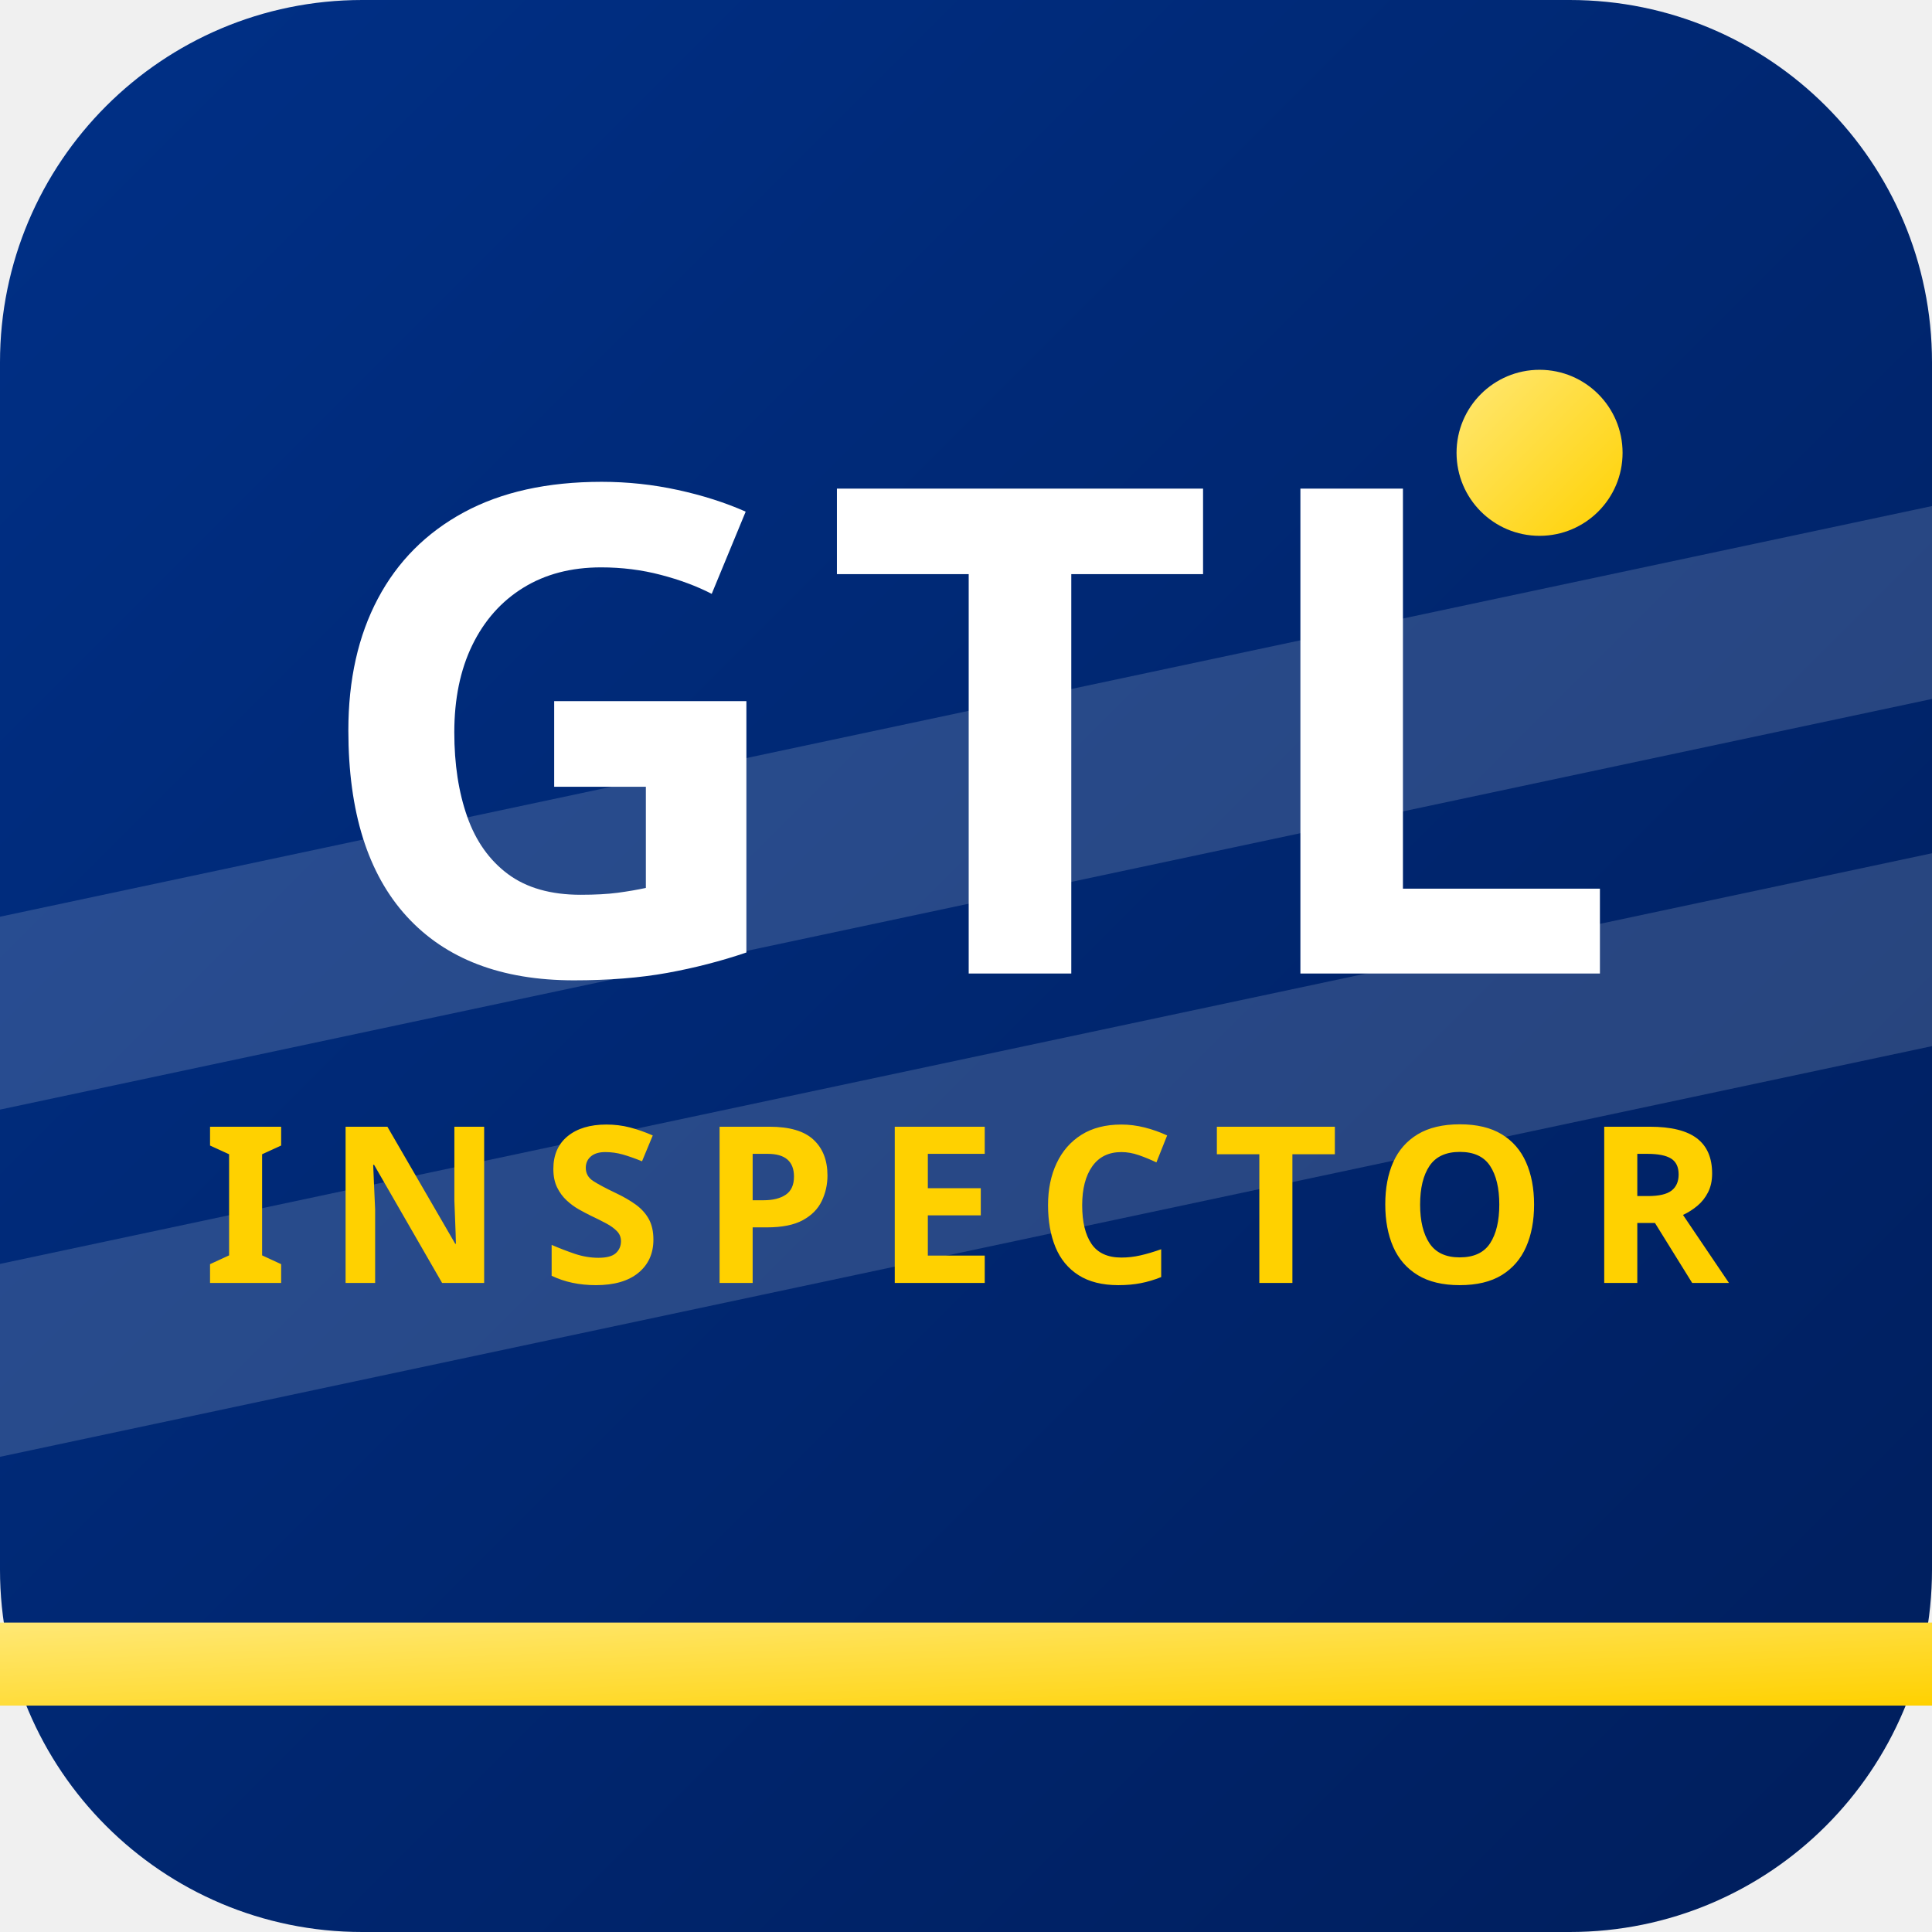
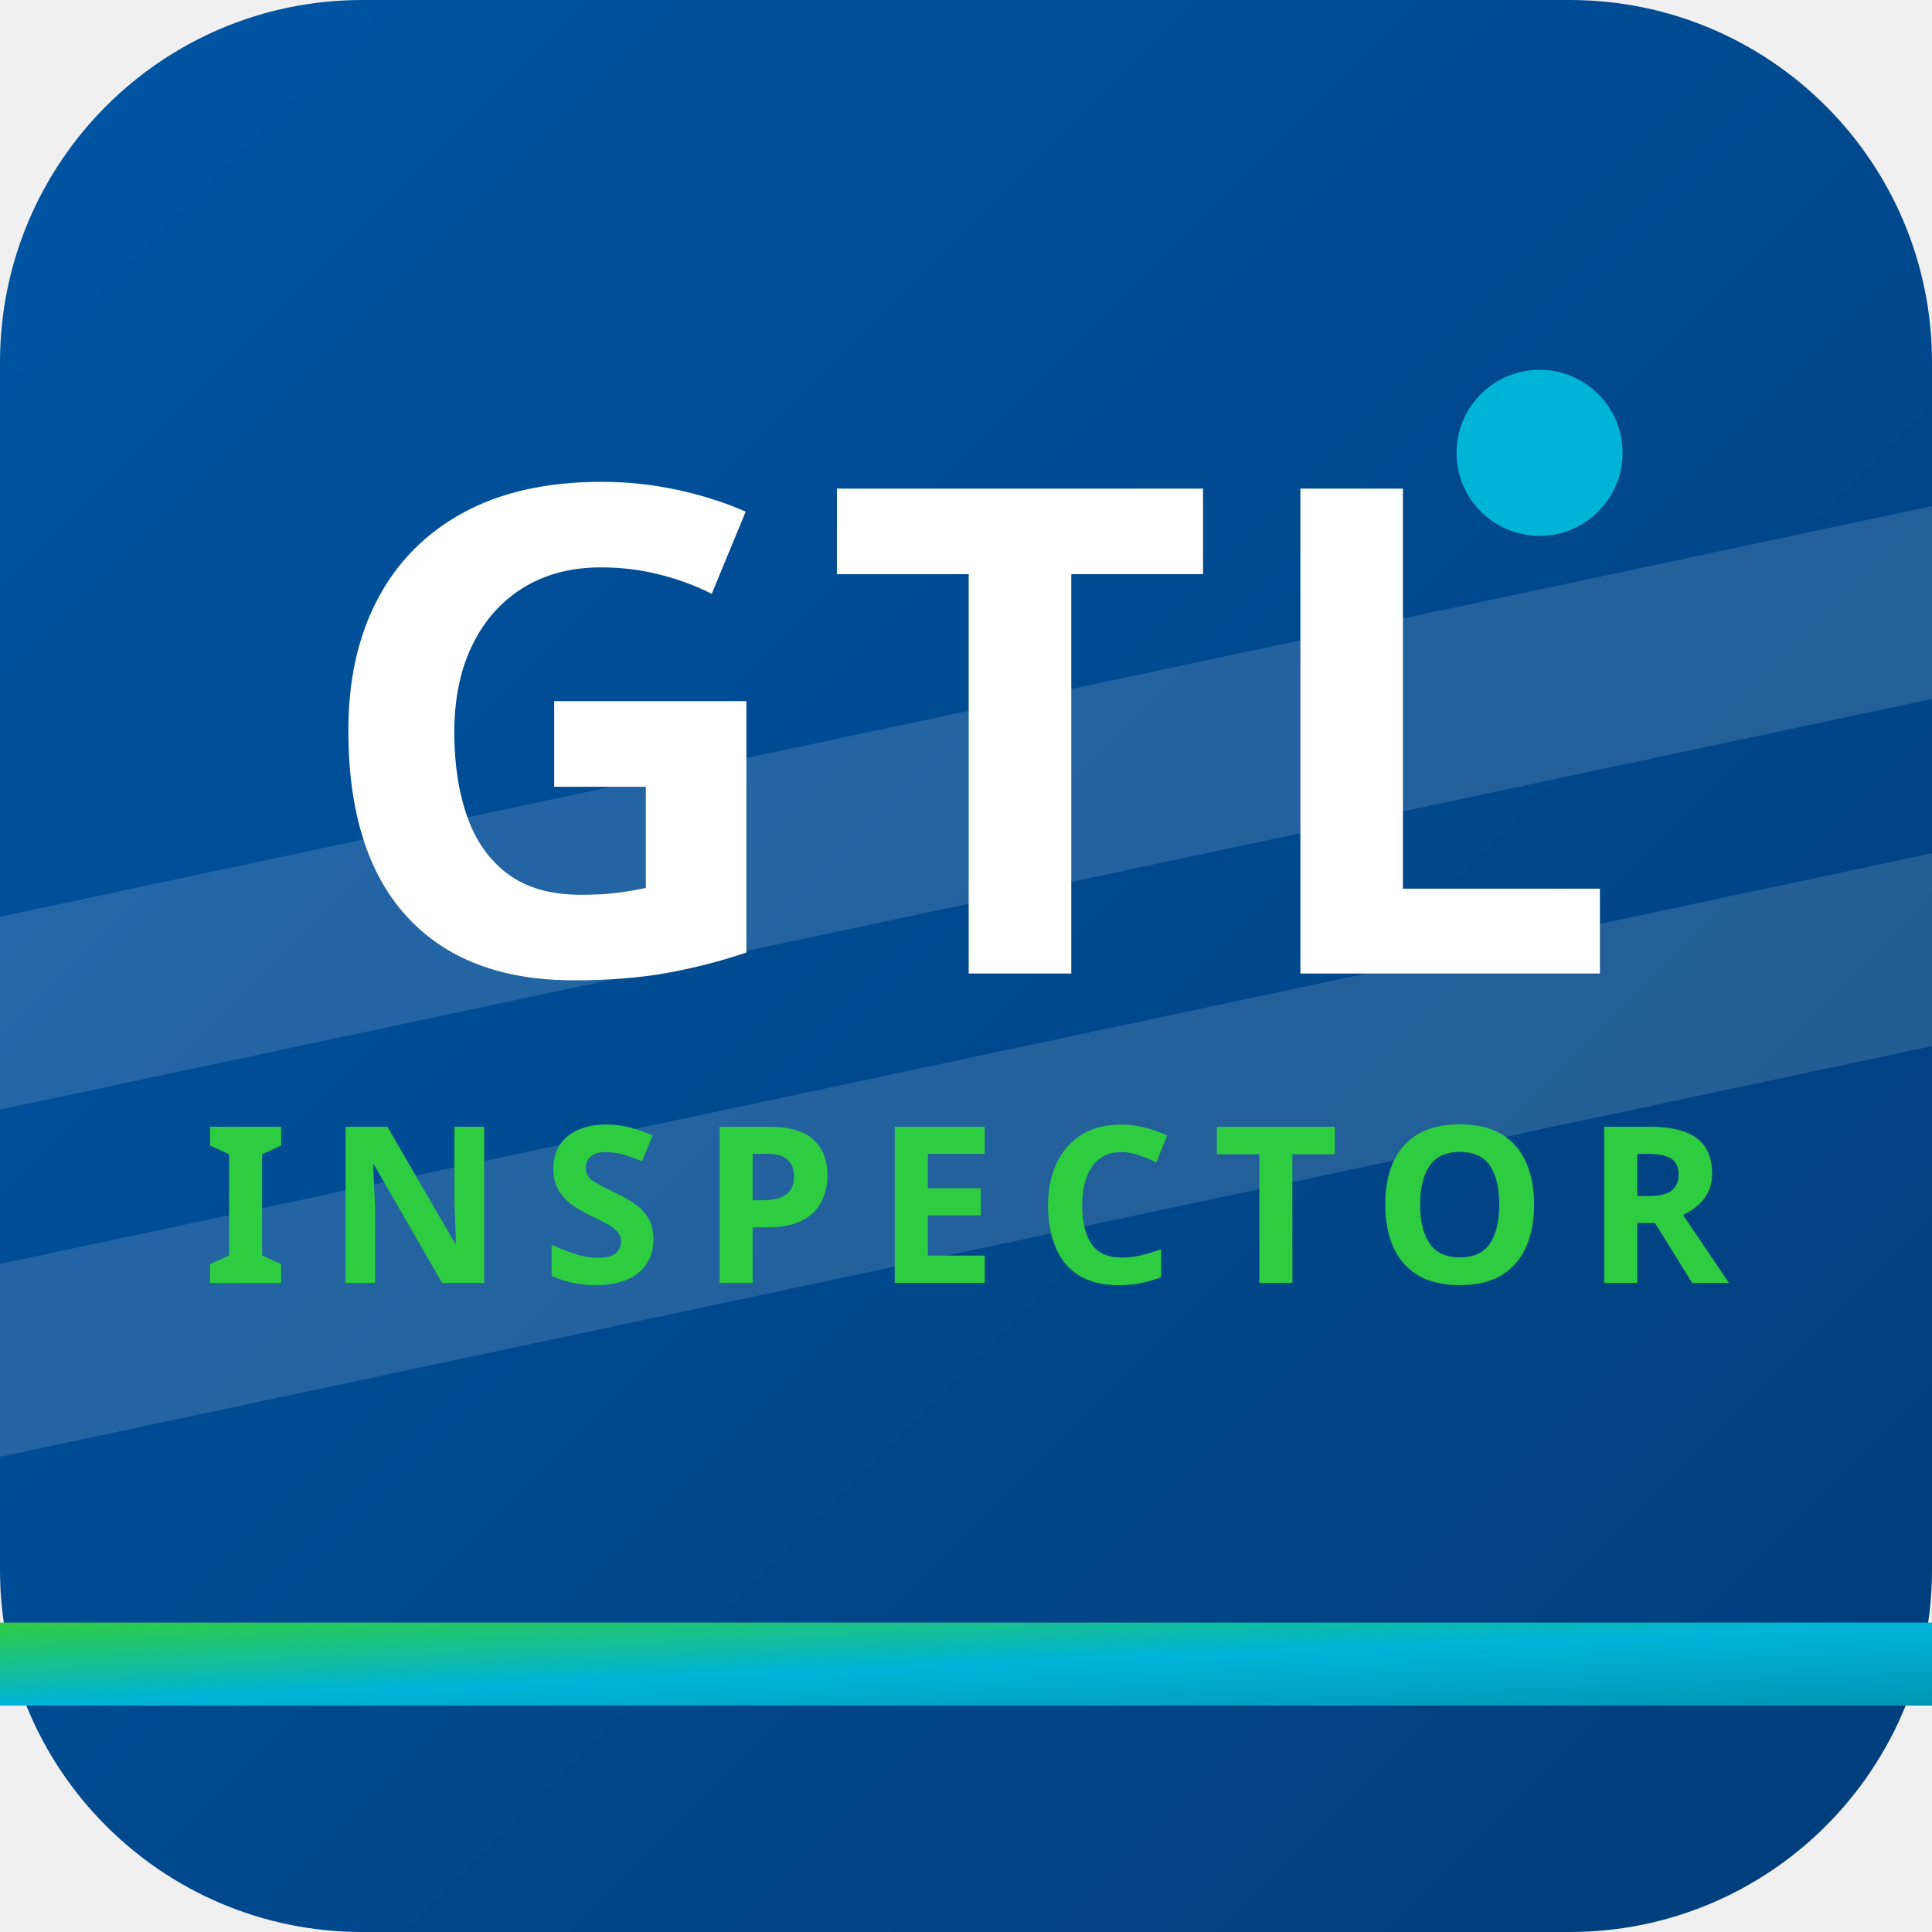
<svg xmlns="http://www.w3.org/2000/svg" viewBox="0 0 512 512" role="img" aria-label="GTL Inspector">
  <defs>
    <linearGradient id="bg" x1="0" y1="0" x2="1" y2="1">
-       <stop offset="0%" stop-color="#003087" />
-       <stop offset="100%" stop-color="#001E5C" />
+       <stop offset="0%" stop-color="#0055A4" />
+       <stop offset="100%" stop-color="#003D7A" />
    </linearGradient>
-     <linearGradient id="gold" x1="0" y1="0" x2="1" y2="1">
-       <stop offset="0%" stop-color="#FFE876" />
-       <stop offset="100%" stop-color="#FFD100" />
+     <linearGradient id="accent" x1="0" y1="0" x2="1" y2="1">
+       <stop offset="0%" stop-color="#2ECC40" />
+       <stop offset="50%" stop-color="#00B4D8" />
+       <stop offset="100%" stop-color="#0096B4" />
    </linearGradient>
  </defs>
  <rect width="512" height="512" rx="96" ry="96" fill="url(#bg)" />
-   <g opacity="0.16">
+   <g opacity="0.14">
    <rect x="-40" y="190" width="600" height="50" fill="#FFFFFF" transform="rotate(-12 256 256)" />
    <rect x="-40" y="280" width="600" height="50" fill="#FFFFFF" transform="rotate(-12 256 256)" />
  </g>
-   <rect x="0" y="430" width="512" height="22" fill="url(#gold)" />
+   <rect x="0" y="430" width="512" height="22" fill="url(#accent)" />
  <g font-family="Barlow Condensed, Arial Narrow, sans-serif" font-weight="700" fill="#FFFFFF" text-anchor="middle">
    <text x="256" y="258" font-size="180" letter-spacing="6">GTL</text>
-     <text x="256" y="340" font-size="58" fill="#FFD100" letter-spacing="10">INSPECTOR</text>
+     <text x="256" y="340" font-size="58" fill="#2ECC40" letter-spacing="10">INSPECTOR</text>
  </g>
-   <circle cx="408" cy="120" r="22" fill="url(#gold)" />
+   <circle cx="408" cy="120" r="22" fill="#00B4D8" />
</svg>
